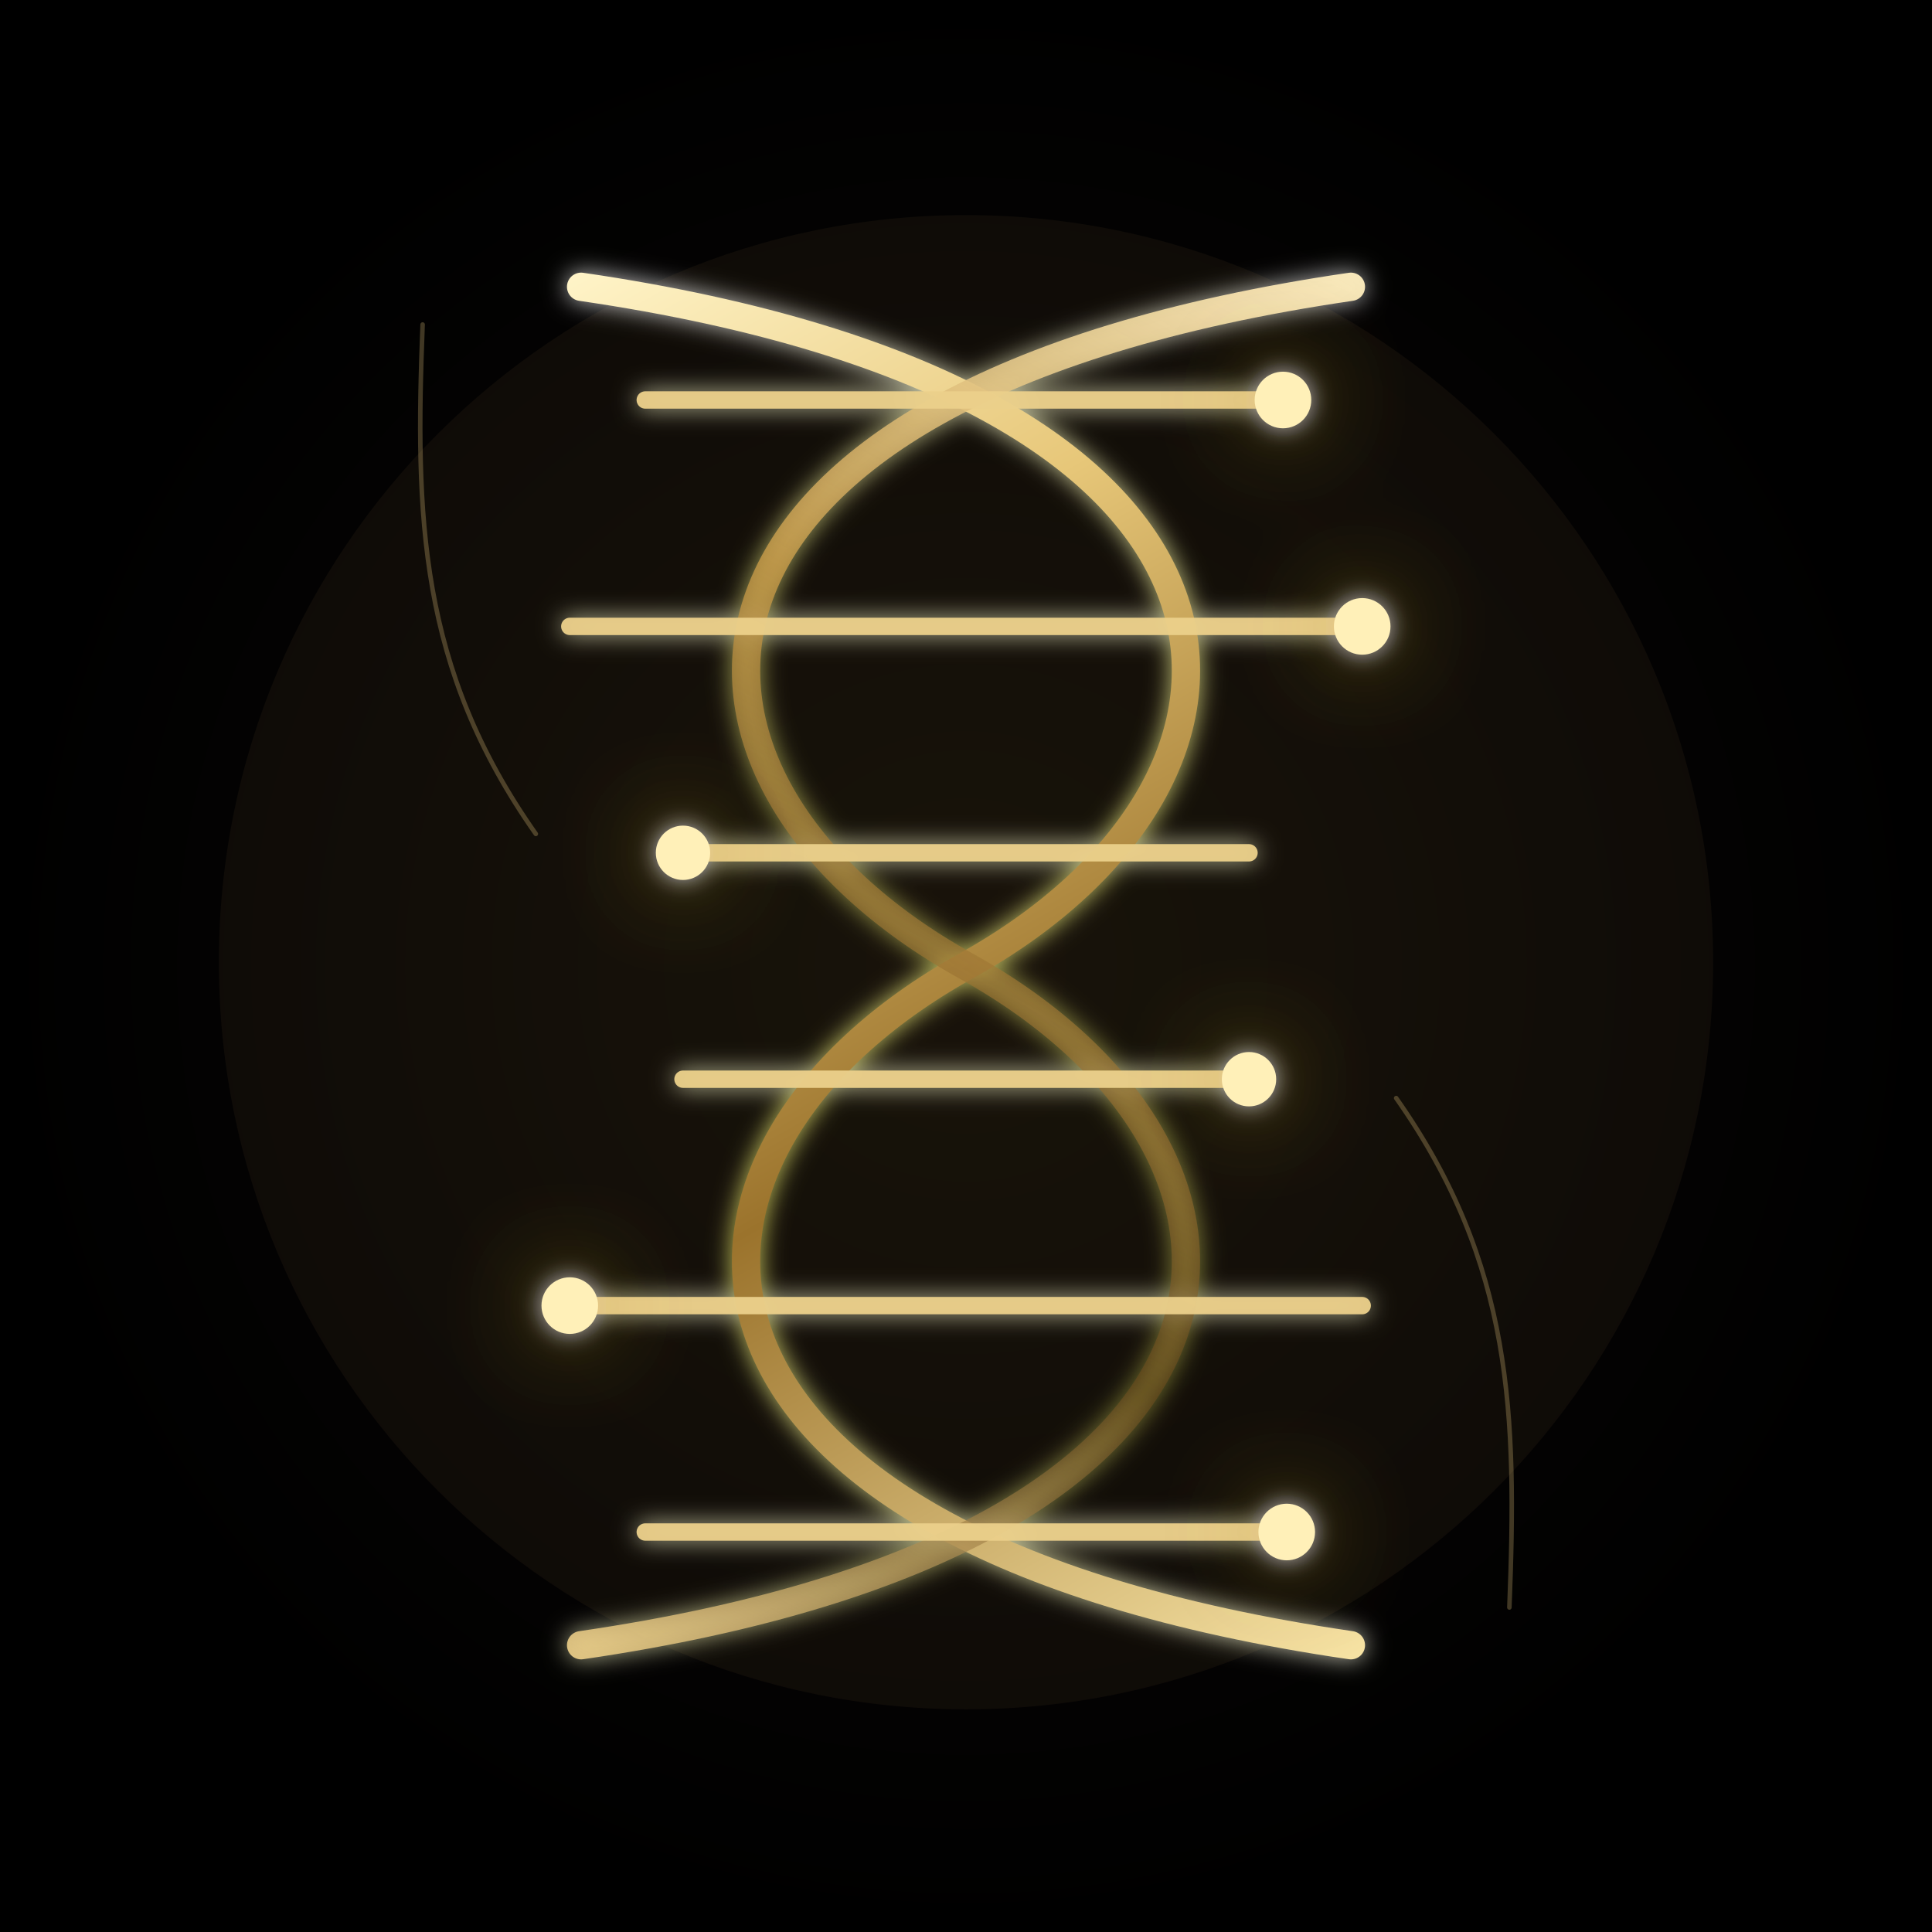
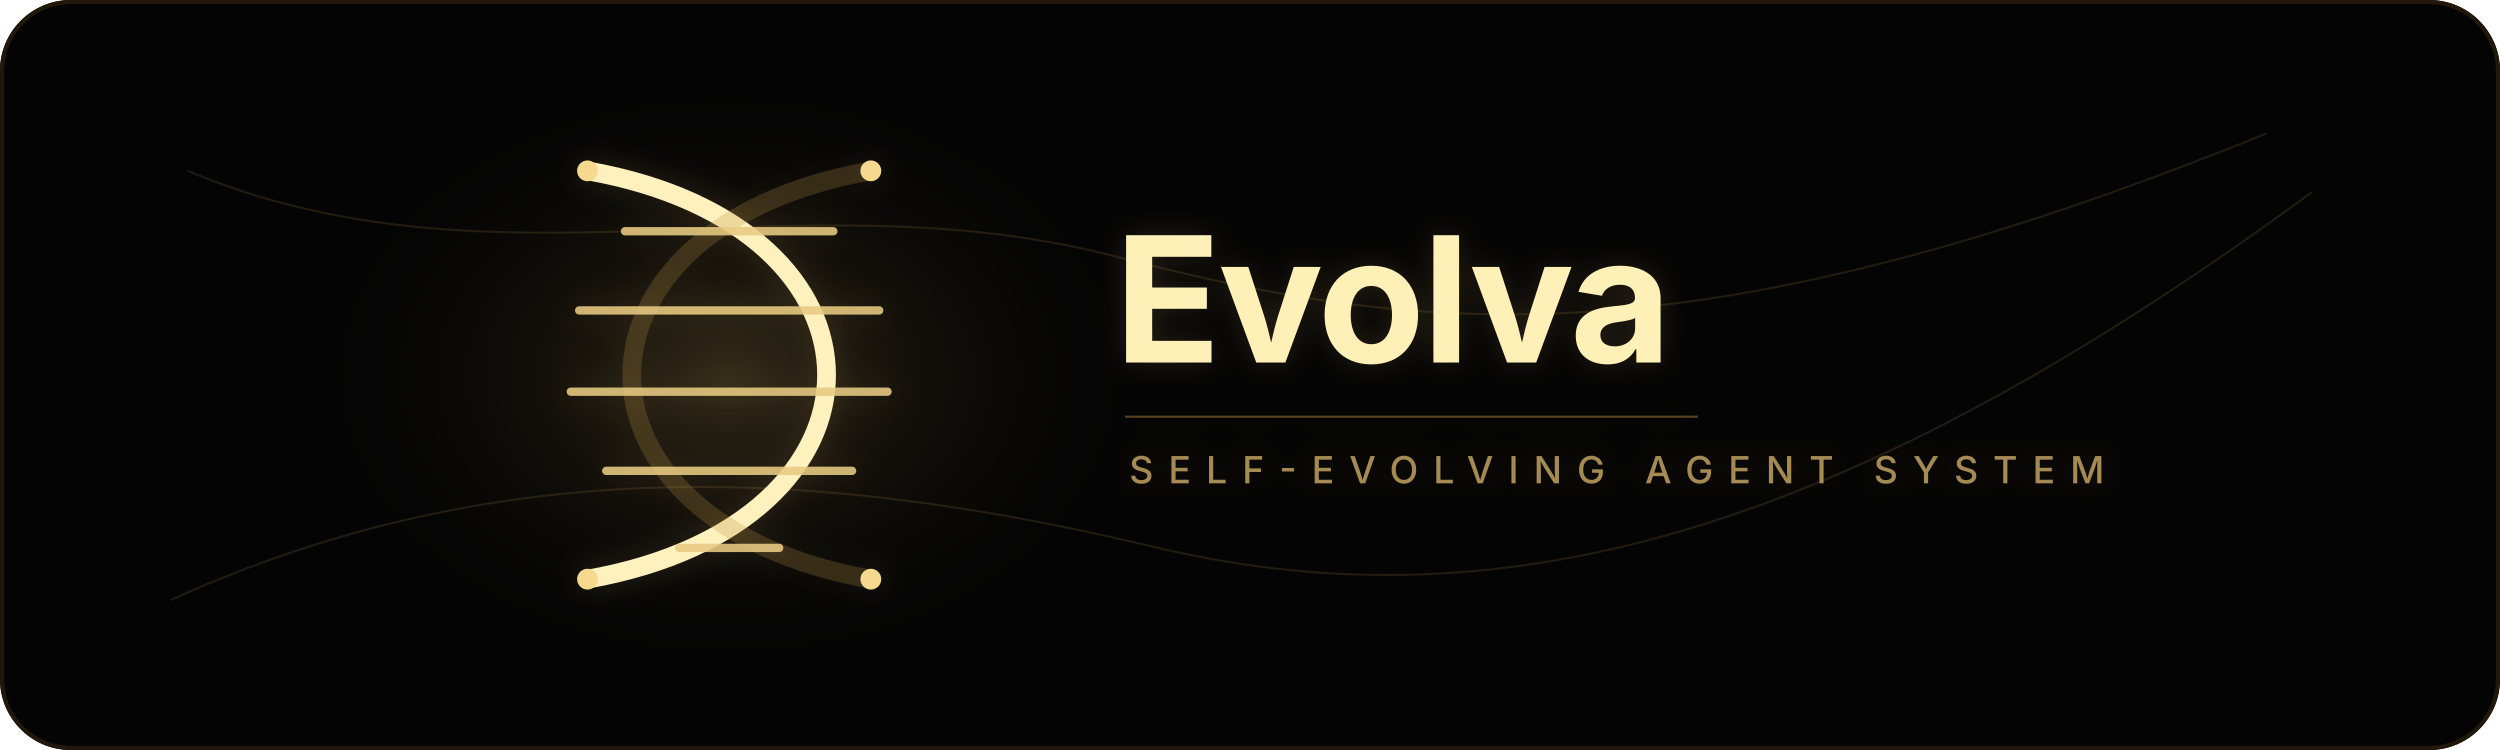
- <svg xmlns="http://www.w3.org/2000/svg" width="512" height="512" viewBox="0 0 512 512" fill="none" role="img" aria-label="Evolva logo">
+ <svg xmlns="http://www.w3.org/2000/svg" width="1200" height="360" viewBox="0 0 1200 360" fill="none" role="img" aria-label="Evolva logo">
  <defs>
-     <radialGradient id="bg" cx="0" cy="0" r="1" gradientUnits="userSpaceOnUse" gradientTransform="translate(256 256) rotate(90) scale(258)">
-       <stop offset="0" stop-color="#0E0B05" />
-       <stop offset="0.62" stop-color="#050403" />
-       <stop offset="1" stop-color="#000000" />
+     <linearGradient id="bg" x1="0" y1="0" x2="1200" y2="360">
+       <stop stop-color="#040404" />
+       <stop offset="0.5" stop-color="#0A0804" />
+       <stop offset="1" stop-color="#020202" />
+     </linearGradient>
+     <linearGradient id="gold" x1="250" y1="70" x2="470" y2="290">
+       <stop stop-color="#FFF1BD" />
+       <stop offset="0.35" stop-color="#D7B05D" />
+       <stop offset="0.72" stop-color="#8C6725" />
+       <stop offset="1" stop-color="#E8CC80" />
+     </linearGradient>
+     <linearGradient id="dim" x1="260" y1="90" x2="460" y2="270">
+       <stop stop-color="#B58B3B" stop-opacity="0.25" />
+       <stop offset="1" stop-color="#F2D892" stop-opacity="0.7" />
+     </linearGradient>
+     <linearGradient id="text" x1="535" y1="110" x2="930" y2="240">
+       <stop stop-color="#FFF0B7" />
+       <stop offset="0.45" stop-color="#D0A75B" />
+       <stop offset="1" stop-color="#8E6A2A" />
+     </linearGradient>
+     <radialGradient id="glow" cx="0" cy="0" r="1" gradientUnits="userSpaceOnUse" gradientTransform="translate(350 180) rotate(90) scale(150 210)">
+       <stop stop-color="#CDA65A" stop-opacity="0.24" />
+       <stop offset="1" stop-color="#000" stop-opacity="0" />
    </radialGradient>
-     <linearGradient id="helixA" x1="152" y1="72" x2="360" y2="438" gradientUnits="userSpaceOnUse">
-       <stop stop-color="#FFF4C8" />
-       <stop offset="0.26" stop-color="#E7C779" />
-       <stop offset="0.58" stop-color="#9B732C" />
-       <stop offset="1" stop-color="#F6E2A3" />
-     </linearGradient>
-     <linearGradient id="helixB" x1="358" y1="70" x2="154" y2="440" gradientUnits="userSpaceOnUse">
-       <stop stop-color="#FFEFC0" stop-opacity="0.96" />
-       <stop offset="0.34" stop-color="#C79A48" stop-opacity="0.82" />
-       <stop offset="0.68" stop-color="#6F4D1D" stop-opacity="0.54" />
-       <stop offset="1" stop-color="#EFD18A" stop-opacity="0.9" />
-     </linearGradient>
-     <filter id="goldGlow" x="52" y="28" width="408" height="456" filterUnits="userSpaceOnUse" color-interpolation-filters="sRGB">
-       <feGaussianBlur stdDeviation="3.2" result="blur" />
-       <feColorMatrix in="blur" type="matrix" values="1 0 0 0 0.97 0 1 0 0 0.72 0 0 1 0 0.28 0 0 0 0.75 0" result="glow" />
-       <feMerge>
-         <feMergeNode in="glow" />
-         <feMergeNode in="SourceGraphic" />
-       </feMerge>
-     </filter>
-     <filter id="softDot" x="0" y="0" width="512" height="512" filterUnits="userSpaceOnUse" color-interpolation-filters="sRGB">
-       <feDropShadow dx="0" dy="0" stdDeviation="5" flood-color="#F3D58C" flood-opacity="0.95" />
-       <feDropShadow dx="0" dy="0" stdDeviation="13" flood-color="#B88736" flood-opacity="0.42" />
+     <filter id="s">
+       <feDropShadow dx="0" dy="18" stdDeviation="18" flood-color="#000" flood-opacity="0.75" />
+       <feDropShadow dx="0" dy="0" stdDeviation="7" flood-color="#C8A45D" flood-opacity="0.18" />
    </filter>
  </defs>
-   <rect width="512" height="512" fill="url(#bg)" />
-   <circle cx="256" cy="255" r="198" fill="#D7AA57" opacity="0.055" />
-   <g filter="url(#goldGlow)" stroke-linecap="round" stroke-linejoin="round">
-     <path d="M154 76C346 104 346 206 256 256C166 306 166 408 358 436" stroke="url(#helixA)" stroke-width="7.5" />
-     <path d="M358 76C166 104 166 206 256 256C346 306 346 408 154 436" stroke="url(#helixB)" stroke-width="7.5" />
-     <g stroke="#EBD08A" stroke-width="4.6" opacity="0.95">
-       <path d="M171 106H341" />
-       <path d="M151 166H361" />
-       <path d="M181 226H331" />
-       <path d="M181 286H331" />
-       <path d="M151 346H361" />
-       <path d="M171 406H341" />
+   <rect width="1200" height="360" rx="34" fill="url(#bg)" />
+   <rect x="1" y="1" width="1198" height="358" rx="33" stroke="#21180A" stroke-width="2" />
+   <circle cx="350" cy="180" r="210" fill="url(#glow)" />
+   <g opacity="0.22" stroke="#8C6C35" stroke-width="1">
+     <path d="M82 288C245 214 401 226 556 263C726 303 892 252 1110 92" />
+     <path d="M90 82C238 144 380 83 535 123C678 160 810 177 1088 64" />
+   </g>
+   <g filter="url(#s)">
+     <path d="M282 82C435 109 435 251 282 278" stroke="url(#gold)" stroke-width="9" stroke-linecap="round" />
+     <path d="M418 82C265 109 265 251 418 278" stroke="url(#dim)" stroke-width="9" stroke-linecap="round" />
+     <g stroke="#E7CA83" stroke-opacity="0.88" stroke-width="4" stroke-linecap="round">
+       <path d="M300 111H400" />
+       <path d="M278 149H422" />
+       <path d="M274 188H426" />
+       <path d="M291 226H409" />
+       <path d="M326 263H374" />
    </g>
-     <g filter="url(#softDot)" fill="#FFF0B8">
-       <circle cx="340" cy="106" r="7.5" />
-       <circle cx="361" cy="166" r="7.5" />
-       <circle cx="181" cy="226" r="7.2" />
-       <circle cx="331" cy="286" r="7.2" />
-       <circle cx="151" cy="346" r="7.5" />
-       <circle cx="341" cy="406" r="7.5" />
+     <g fill="#F5D98F">
+       <circle cx="282" cy="82" r="5" />
+       <circle cx="418" cy="82" r="5" />
+       <circle cx="282" cy="278" r="5" />
+       <circle cx="418" cy="278" r="5" />
    </g>
  </g>
-   <g opacity="0.28" stroke="#E5C67D" stroke-width="1.2" stroke-linecap="round">
-     <path d="M112 86C110 137 111 177 142 221" />
-     <path d="M400 426C402 375 401 335 370 291" />
+   <g filter="url(#s)">
+     <text x="535" y="174" fill="url(#text)" font-family="Inter, Avenir Next, ui-sans-serif, system-ui, -apple-system, BlinkMacSystemFont, Segoe UI, sans-serif" font-size="84" font-weight="720" letter-spacing="-1.2">Evolva</text>
+     <path d="M540 200H815" stroke="#81622E" stroke-opacity="0.68" />
+     <text x="542" y="232" fill="#A68A52" font-family="Inter, Avenir Next, ui-sans-serif, system-ui, -apple-system, BlinkMacSystemFont, Segoe UI, sans-serif" font-size="18" font-weight="500" letter-spacing="7.2">SELF-EVOLVING AGENT SYSTEM</text>
  </g>
</svg>
